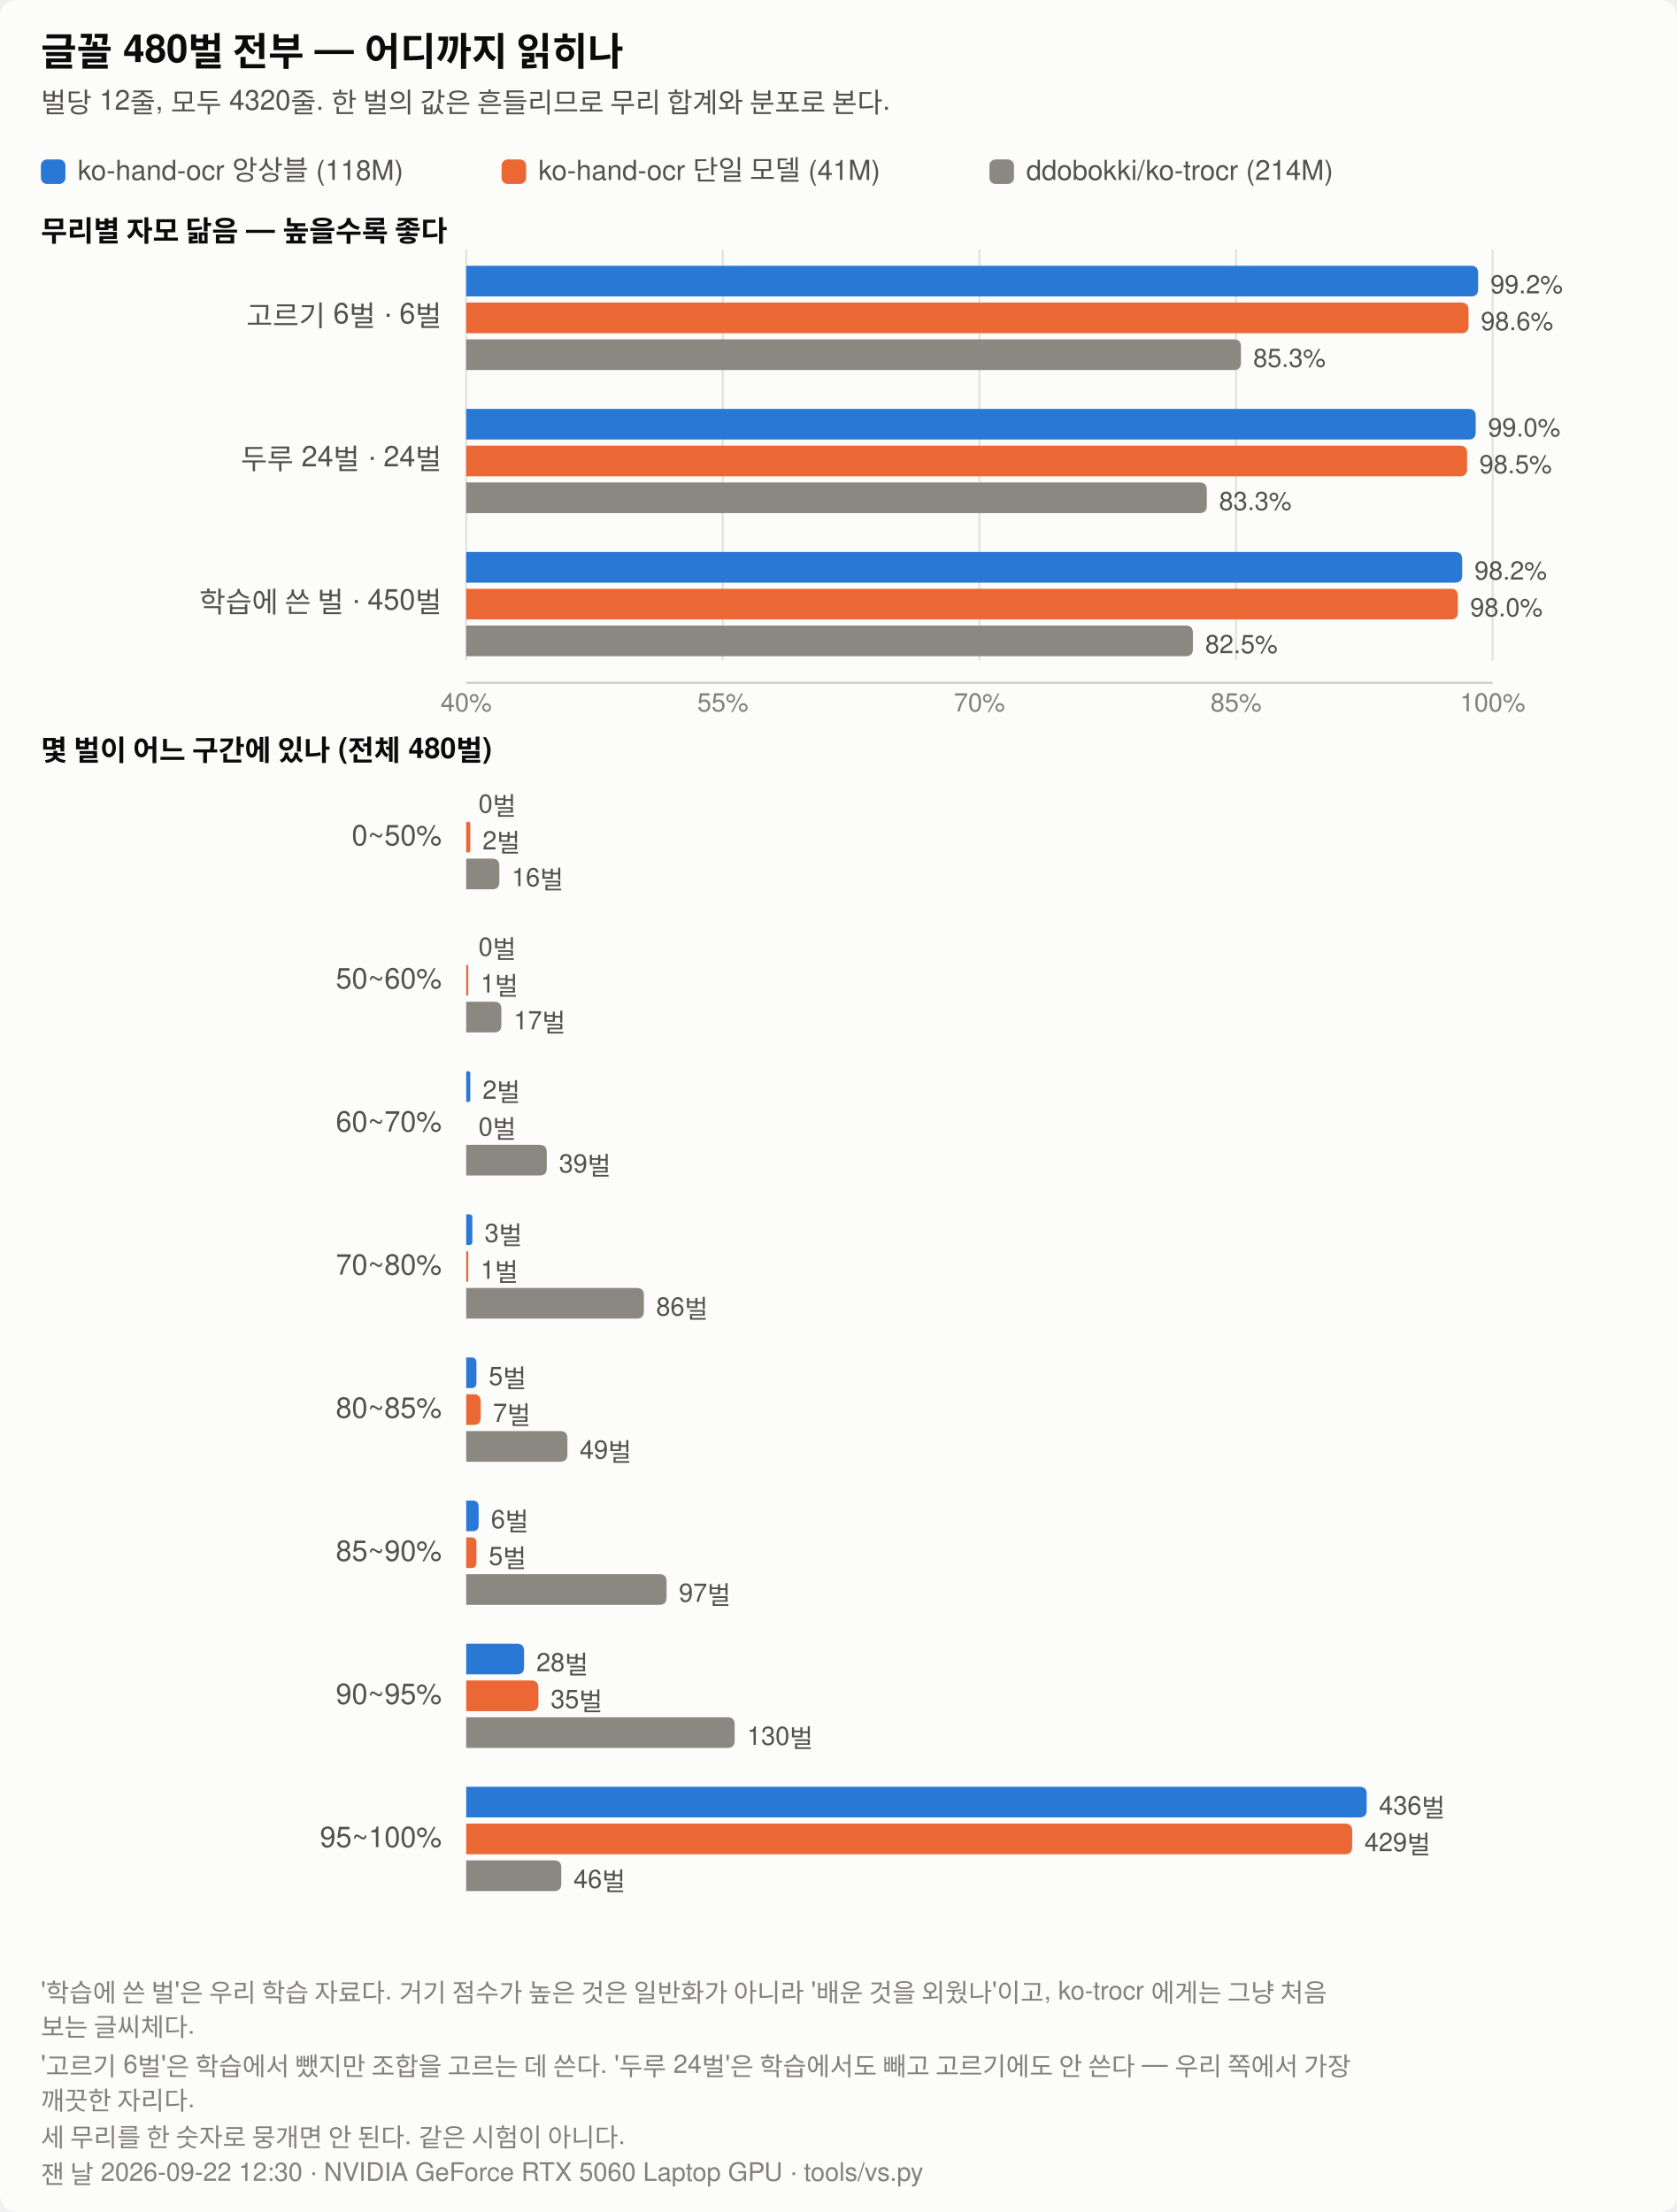
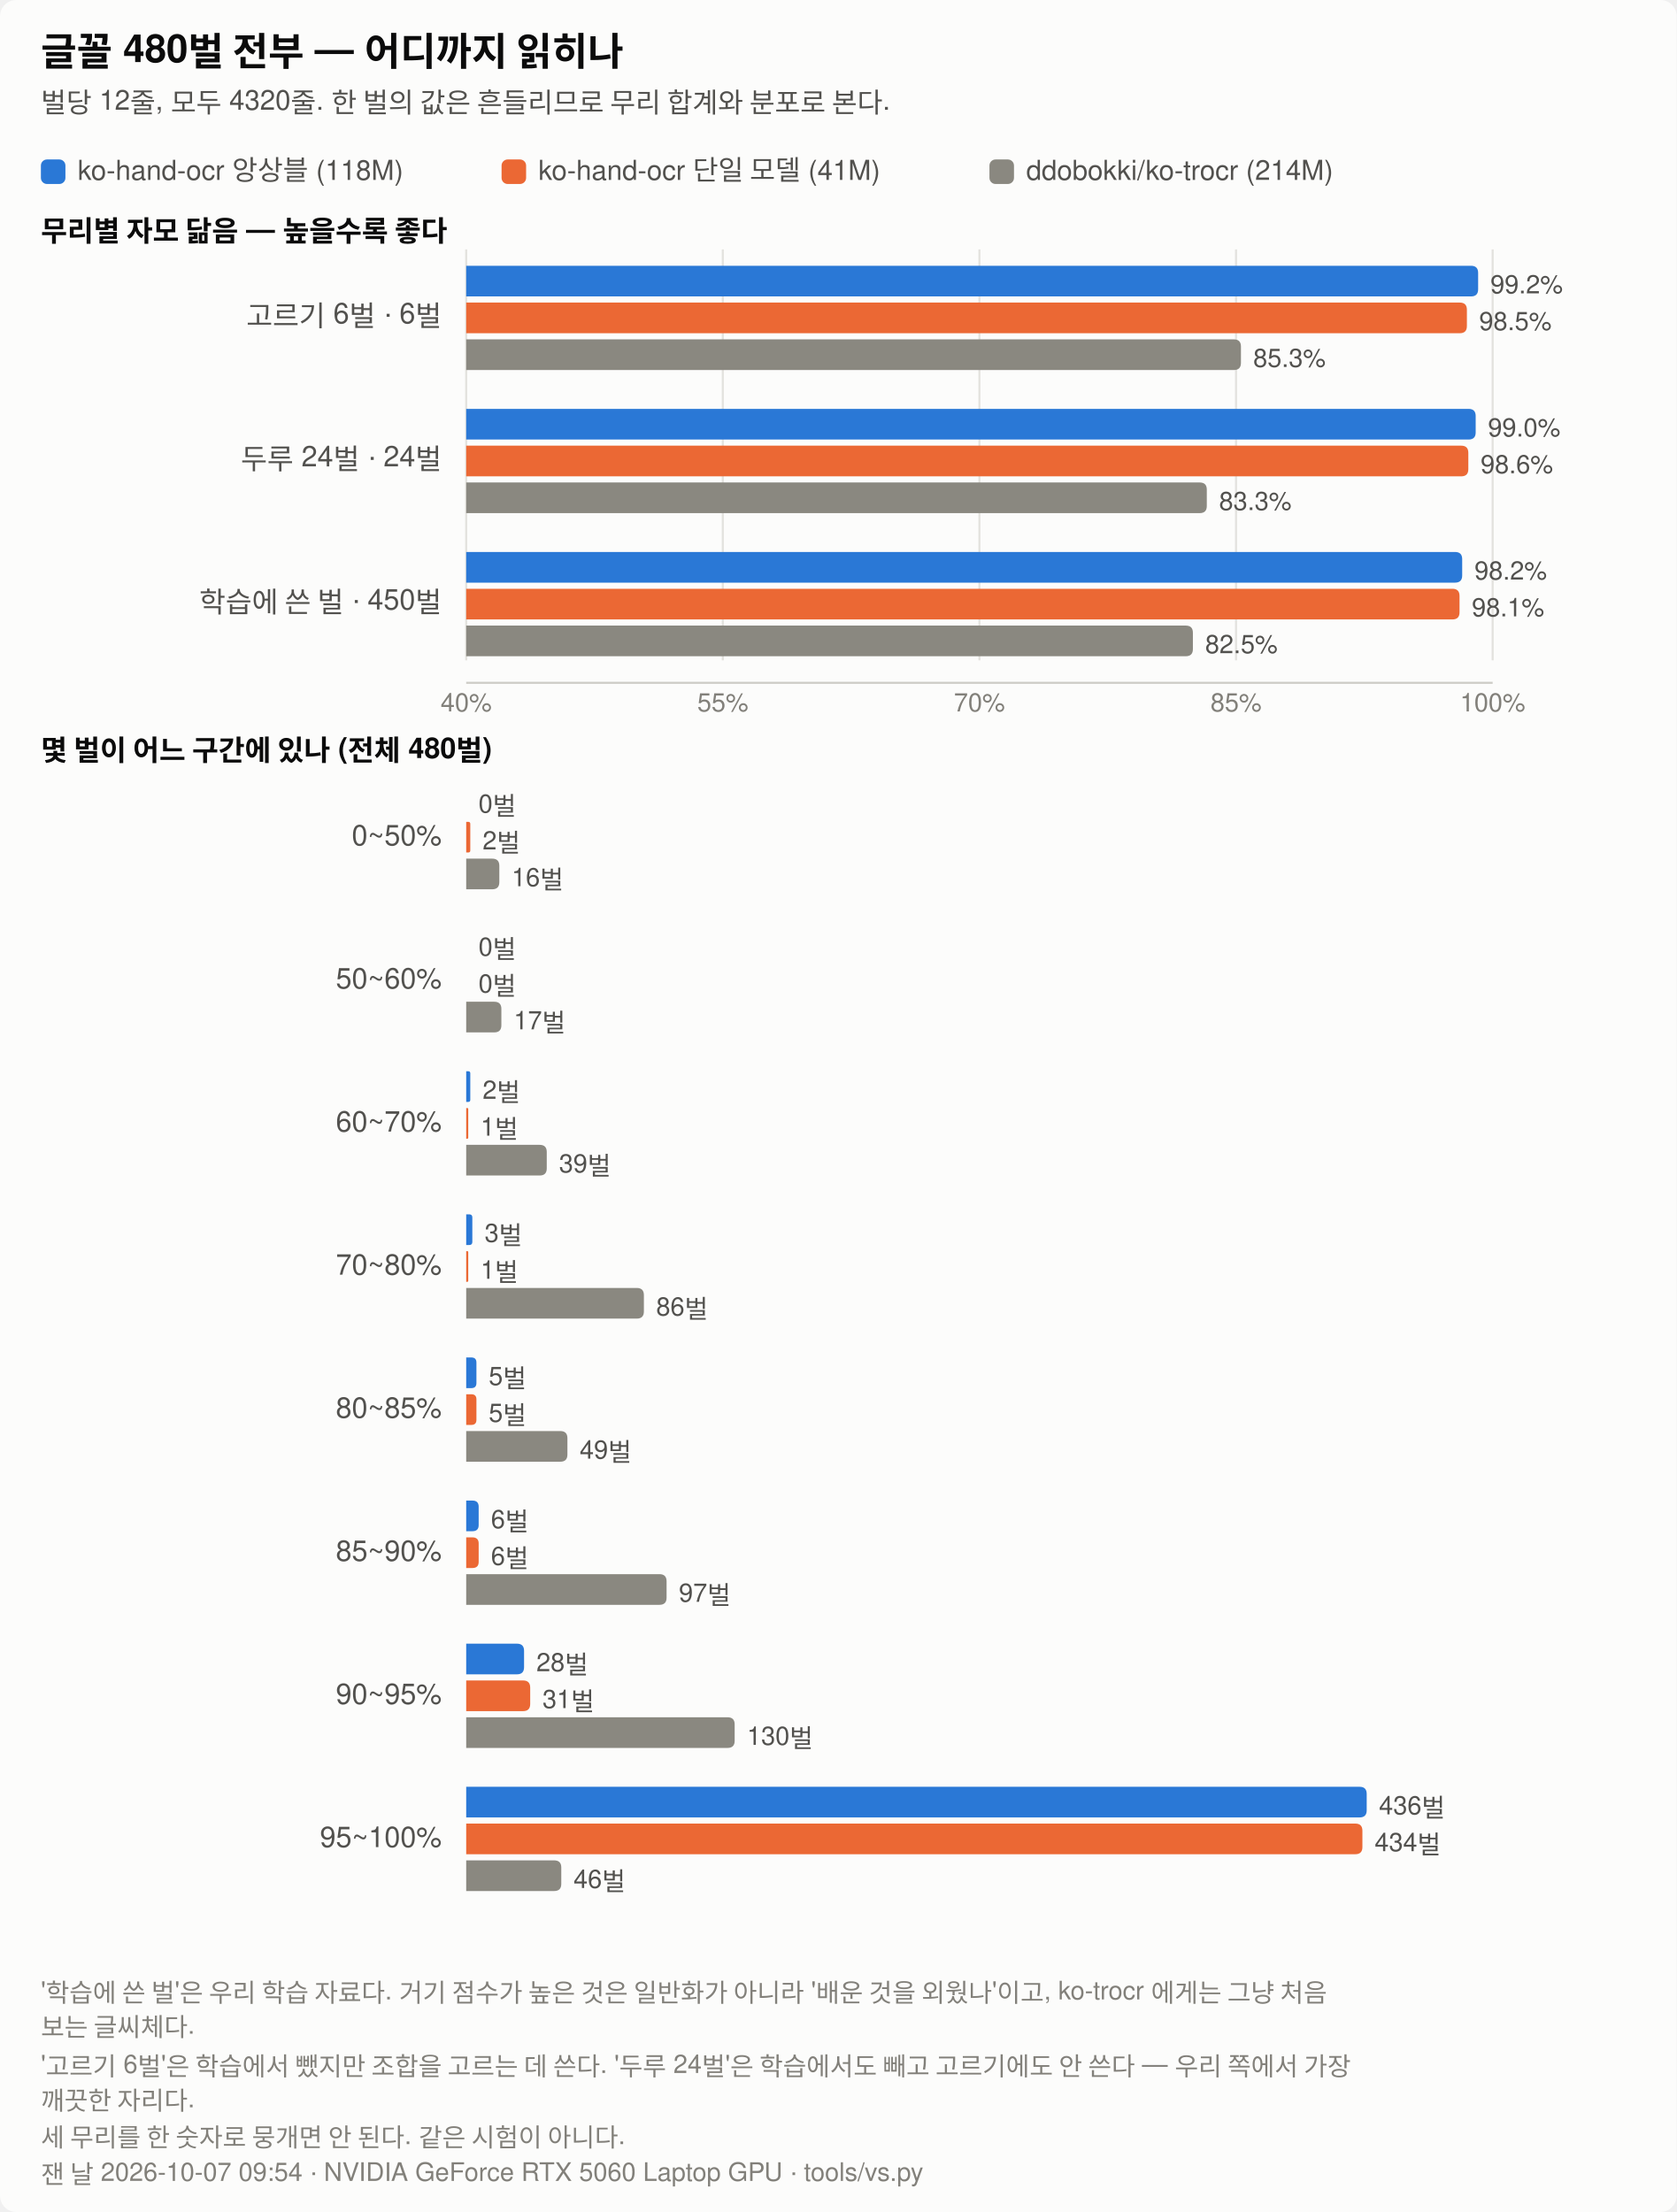
- <svg xmlns="http://www.w3.org/2000/svg" viewBox="0 0 820 1082" width="820" height="1082" role="img" aria-label="Per-font accuracy over 480 handwriting fonts, grouped by whether the font was used in our training. 고르기 6벌: ko-hand-ocr 앙상블 99.2 percent, ko-hand-ocr 단일 모델 98.6 percent, ddobokki/ko-trocr 85.3 percent. 두루 24벌: ko-hand-ocr 앙상블 99.0 percent, ko-hand-ocr 단일 모델 98.5 percent, ddobokki/ko-trocr 83.3 percent. 학습에 쓴 벌: ko-hand-ocr 앙상블 98.2 percent, ko-hand-ocr 단일 모델 98.0 percent, ddobokki/ko-trocr 82.5 percent.">
+ <svg xmlns="http://www.w3.org/2000/svg" viewBox="0 0 820 1082" width="820" height="1082" role="img" aria-label="Per-font accuracy over 480 handwriting fonts, grouped by whether the font was used in our training. 고르기 6벌: ko-hand-ocr 앙상블 99.2 percent, ko-hand-ocr 단일 모델 98.5 percent, ddobokki/ko-trocr 85.3 percent. 두루 24벌: ko-hand-ocr 앙상블 99.0 percent, ko-hand-ocr 단일 모델 98.6 percent, ddobokki/ko-trocr 83.3 percent. 학습에 쓴 벌: ko-hand-ocr 앙상블 98.2 percent, ko-hand-ocr 단일 모델 98.1 percent, ddobokki/ko-trocr 82.5 percent.">
  <style>
  .surface{fill:#fcfcfb}
  .ink{fill:#0b0b0b}
  .ink2{fill:#52514e}
  .ink3{fill:#82807a}
  .s0{fill:#2a78d6}
  .s1{fill:#eb6834}
  .s2{fill:#8a8880}
  .grid{stroke:#e3e2de;stroke-width:1}
  .rule{stroke:#cdccc6;stroke-width:1}
  text{font-family:-apple-system,BlinkMacSystemFont,"Segoe UI",Helvetica,Arial,sans-serif}
  @media (prefers-color-scheme: dark){
    .surface{fill:#1a1a19}
    .ink{fill:#ffffff}
    .ink2{fill:#c3c2b7}
    .ink3{fill:#8e8c84}
    .s0{fill:#3987e5}
    .s1{fill:#d95926}
    .s2{fill:#7c7a73}
    .grid{stroke:#3a3a38}
    .rule{stroke:#4a4946}
  }
</style>
  <rect class="surface" width="820" height="1082" rx="8" />
  <text class="ink" x="20" y="32" font-size="19" font-weight="600">글꼴 480벌 전부 — 어디까지 읽히나</text>
  <text class="ink2" x="20" y="55" font-size="13.5">벌당 12줄, 모두 4320줄. 한 벌의 값은 흔들리므로 무리 합계와 분포로 본다.</text>
  <rect class="s0" x="20.0" y="78" width="12" height="12" rx="3" />
  <text class="ink2" x="38.0" y="88" font-size="13.5">ko-hand-ocr 앙상블 (118M)</text>
  <rect class="s1" x="245.3" y="78" width="12" height="12" rx="3" />
  <text class="ink2" x="263.3" y="88" font-size="13.5">ko-hand-ocr 단일 모델 (41M)</text>
  <rect class="s2" x="483.9" y="78" width="12" height="12" rx="3" />
  <text class="ink2" x="501.9" y="88" font-size="13.5">ddobokki/ko-trocr (214M)</text>
  <text class="ink" x="20" y="118" font-size="14" font-weight="600">무리별 자모 닮음 — 높을수록 좋다</text>
  <line class="grid" x1="228.0" y1="122.0" x2="228.0" y2="323.0" />
  <line class="grid" x1="353.5" y1="122.0" x2="353.5" y2="323.0" />
  <line class="grid" x1="479.0" y1="122.0" x2="479.0" y2="323.0" />
  <line class="grid" x1="604.5" y1="122.0" x2="604.5" y2="323.0" />
  <line class="grid" x1="730.0" y1="122.0" x2="730.0" y2="323.0" />
  <text class="ink2" x="216" y="159.5" font-size="14" text-anchor="end">고르기 6벌 · 6벌</text>
  <path class="s0" d="M228,130.0 H719.4 Q722.9,130.0 722.9,133.5 V141.5 Q722.9,145.0 719.4,145.0 H228 Z" />
  <text class="ink2" x="728.9" y="143.5" font-size="12.5">99.2%</text>
-   <path class="s1" d="M228,148.0 H714.7 Q718.2,148.0 718.2,151.5 V159.5 Q718.2,163.0 714.7,163.0 H228 Z" />
-   <text class="ink2" x="724.2" y="161.5" font-size="12.5">98.6%</text>
+   <path class="s1" d="M228,148.0 H713.9 Q717.4,148.0 717.4,151.5 V159.5 Q717.4,163.0 713.9,163.0 H228 Z" />
+   <text class="ink2" x="723.4" y="161.5" font-size="12.5">98.5%</text>
  <path class="s2" d="M228,166.0 H603.4 Q606.9,166.0 606.9,169.5 V177.5 Q606.9,181.0 603.4,181.0 H228 Z" />
  <text class="ink2" x="612.9" y="179.5" font-size="12.5">85.3%</text>
  <text class="ink2" x="216" y="229.5" font-size="14" text-anchor="end">두루 24벌 · 24벌</text>
  <path class="s0" d="M228,200.0 H718.2 Q721.7,200.0 721.7,203.5 V211.5 Q721.7,215.0 718.2,215.0 H228 Z" />
  <text class="ink2" x="727.7" y="213.5" font-size="12.5">99.0%</text>
-   <path class="s1" d="M228,218.0 H714.0 Q717.5,218.0 717.5,221.5 V229.5 Q717.5,233.0 714.0,233.0 H228 Z" />
-   <text class="ink2" x="723.5" y="231.5" font-size="12.5">98.5%</text>
+   <path class="s1" d="M228,218.0 H714.6 Q718.1,218.0 718.1,221.5 V229.5 Q718.1,233.0 714.6,233.0 H228 Z" />
+   <text class="ink2" x="724.1" y="231.5" font-size="12.5">98.6%</text>
  <path class="s2" d="M228,236.0 H586.7 Q590.2,236.0 590.2,239.5 V247.5 Q590.2,251.0 586.7,251.0 H228 Z" />
  <text class="ink2" x="596.2" y="249.5" font-size="12.5">83.3%</text>
  <text class="ink2" x="216" y="299.5" font-size="14" text-anchor="end">학습에 쓴 벌 · 450벌</text>
  <path class="s0" d="M228,270.0 H711.6 Q715.1,270.0 715.1,273.5 V281.5 Q715.1,285.0 711.6,285.0 H228 Z" />
  <text class="ink2" x="721.1" y="283.5" font-size="12.5">98.2%</text>
-   <path class="s1" d="M228,288.0 H709.5 Q713.0,288.0 713.0,291.5 V299.5 Q713.0,303.0 709.5,303.0 H228 Z" />
-   <text class="ink2" x="719.0" y="301.5" font-size="12.5">98.0%</text>
+   <path class="s1" d="M228,288.0 H710.3 Q713.8,288.0 713.8,291.5 V299.5 Q713.8,303.0 710.3,303.0 H228 Z" />
+   <text class="ink2" x="719.8" y="301.5" font-size="12.5">98.1%</text>
  <path class="s2" d="M228,306.0 H579.9 Q583.4,306.0 583.4,309.5 V317.5 Q583.4,321.0 579.9,321.0 H228 Z" />
  <text class="ink2" x="589.4" y="319.5" font-size="12.5">82.5%</text>
  <line class="rule" x1="228" y1="334" x2="730" y2="334" />
  <text class="ink3" x="228.0" y="348" font-size="12.5" text-anchor="middle">40%</text>
  <text class="ink3" x="353.5" y="348" font-size="12.5" text-anchor="middle">55%</text>
  <text class="ink3" x="479.0" y="348" font-size="12.5" text-anchor="middle">70%</text>
  <text class="ink3" x="604.5" y="348" font-size="12.5" text-anchor="middle">85%</text>
  <text class="ink3" x="730.0" y="348" font-size="12.5" text-anchor="middle">100%</text>
  <text class="ink" x="20" y="372" font-size="14" font-weight="600">몇 벌이 어느 구간에 있나 (전체 480벌)</text>
  <text class="ink2" x="216" y="413.5" font-size="14" text-anchor="end">0~50%</text>
  <text class="ink2" x="234.0" y="397.5" font-size="12.5">0벌</text>
  <path class="s1" d="M228,402.0 H229.0 Q230.0,402.0 230.0,403.0 V416.0 Q230.0,417.0 229.0,417.0 H228 Z" />
  <text class="ink2" x="236.0" y="415.5" font-size="12.5">2벌</text>
  <path class="s2" d="M228,420.0 H240.7 Q244.2,420.0 244.2,423.5 V431.5 Q244.2,435.0 240.7,435.0 H228 Z" />
  <text class="ink2" x="250.2" y="433.5" font-size="12.5">16벌</text>
  <text class="ink2" x="216" y="483.5" font-size="14" text-anchor="end">50~60%</text>
  <text class="ink2" x="234.0" y="467.5" font-size="12.5">0벌</text>
-   <path class="s1" d="M228,472.0 H228.5 Q229.0,472.0 229.0,472.5 V486.5 Q229.0,487.0 228.5,487.0 H228 Z" />
-   <text class="ink2" x="235.0" y="485.5" font-size="12.5">1벌</text>
+   <text class="ink2" x="234.0" y="485.5" font-size="12.5">0벌</text>
  <path class="s2" d="M228,490.0 H241.7 Q245.2,490.0 245.2,493.5 V501.5 Q245.2,505.0 241.7,505.0 H228 Z" />
  <text class="ink2" x="251.2" y="503.5" font-size="12.5">17벌</text>
  <text class="ink2" x="216" y="553.5" font-size="14" text-anchor="end">60~70%</text>
  <path class="s0" d="M228,524.0 H229.0 Q230.0,524.0 230.0,525.0 V538.0 Q230.0,539.0 229.0,539.0 H228 Z" />
  <text class="ink2" x="236.0" y="537.5" font-size="12.5">2벌</text>
-   <text class="ink2" x="234.0" y="555.5" font-size="12.5">0벌</text>
+   <path class="s1" d="M228,542.0 H228.5 Q229.0,542.0 229.0,542.5 V556.5 Q229.0,557.0 228.5,557.0 H228 Z" />
+   <text class="ink2" x="235.0" y="555.5" font-size="12.5">1벌</text>
  <path class="s2" d="M228,560.0 H263.9 Q267.4,560.0 267.4,563.5 V571.5 Q267.4,575.0 263.9,575.0 H228 Z" />
  <text class="ink2" x="273.4" y="573.5" font-size="12.5">39벌</text>
  <text class="ink2" x="216" y="623.5" font-size="14" text-anchor="end">70~80%</text>
  <path class="s0" d="M228,594.0 H229.5 Q231.0,594.0 231.0,595.5 V607.5 Q231.0,609.0 229.5,609.0 H228 Z" />
  <text class="ink2" x="237.0" y="607.5" font-size="12.5">3벌</text>
  <path class="s1" d="M228,612.0 H228.5 Q229.0,612.0 229.0,612.5 V626.5 Q229.0,627.0 228.5,627.0 H228 Z" />
  <text class="ink2" x="235.0" y="625.5" font-size="12.5">1벌</text>
  <path class="s2" d="M228,630.0 H311.4 Q314.9,630.0 314.9,633.5 V641.5 Q314.9,645.0 311.4,645.0 H228 Z" />
  <text class="ink2" x="320.9" y="643.5" font-size="12.5">86벌</text>
  <text class="ink2" x="216" y="693.5" font-size="14" text-anchor="end">80~85%</text>
  <path class="s0" d="M228,664.0 H230.5 Q233.0,664.0 233.0,666.5 V676.5 Q233.0,679.0 230.5,679.0 H228 Z" />
  <text class="ink2" x="239.0" y="677.5" font-size="12.5">5벌</text>
-   <path class="s1" d="M228,682.0 H231.6 Q235.1,682.0 235.1,685.5 V693.5 Q235.1,697.0 231.6,697.0 H228 Z" />
-   <text class="ink2" x="241.1" y="695.5" font-size="12.5">7벌</text>
+   <path class="s1" d="M228,682.0 H230.5 Q233.0,682.0 233.0,684.5 V694.5 Q233.0,697.0 230.5,697.0 H228 Z" />
+   <text class="ink2" x="239.0" y="695.5" font-size="12.5">5벌</text>
  <path class="s2" d="M228,700.0 H274.0 Q277.5,700.0 277.5,703.5 V711.5 Q277.5,715.0 274.0,715.0 H228 Z" />
  <text class="ink2" x="283.5" y="713.5" font-size="12.5">49벌</text>
  <text class="ink2" x="216" y="763.5" font-size="14" text-anchor="end">85~90%</text>
  <path class="s0" d="M228,734.0 H231.0 Q234.1,734.0 234.1,737.0 V746.0 Q234.1,749.0 231.0,749.0 H228 Z" />
  <text class="ink2" x="240.1" y="747.5" font-size="12.5">6벌</text>
-   <path class="s1" d="M228,752.0 H230.5 Q233.0,752.0 233.0,754.5 V764.5 Q233.0,767.0 230.5,767.0 H228 Z" />
-   <text class="ink2" x="239.0" y="765.5" font-size="12.5">5벌</text>
+   <path class="s1" d="M228,752.0 H231.0 Q234.1,752.0 234.1,755.0 V764.0 Q234.1,767.0 231.0,767.0 H228 Z" />
+   <text class="ink2" x="240.1" y="765.5" font-size="12.5">6벌</text>
  <path class="s2" d="M228,770.0 H322.5 Q326.0,770.0 326.0,773.5 V781.5 Q326.0,785.0 322.5,785.0 H228 Z" />
  <text class="ink2" x="332.0" y="783.5" font-size="12.5">97벌</text>
  <text class="ink2" x="216" y="833.5" font-size="14" text-anchor="end">90~95%</text>
  <path class="s0" d="M228,804.0 H252.8 Q256.3,804.0 256.3,807.5 V815.5 Q256.3,819.0 252.8,819.0 H228 Z" />
  <text class="ink2" x="262.3" y="817.5" font-size="12.5">28벌</text>
-   <path class="s1" d="M228,822.0 H259.8 Q263.3,822.0 263.3,825.5 V833.5 Q263.3,837.0 259.8,837.0 H228 Z" />
-   <text class="ink2" x="269.3" y="835.5" font-size="12.5">35벌</text>
+   <path class="s1" d="M228,822.0 H255.8 Q259.3,822.0 259.3,825.5 V833.5 Q259.3,837.0 255.8,837.0 H228 Z" />
+   <text class="ink2" x="265.3" y="835.5" font-size="12.5">31벌</text>
  <path class="s2" d="M228,840.0 H355.8 Q359.3,840.0 359.3,843.5 V851.5 Q359.3,855.0 355.8,855.0 H228 Z" />
  <text class="ink2" x="365.3" y="853.5" font-size="12.5">130벌</text>
  <text class="ink2" x="216" y="903.5" font-size="14" text-anchor="end">95~100%</text>
  <path class="s0" d="M228,874.0 H664.9 Q668.4,874.0 668.4,877.5 V885.5 Q668.4,889.0 664.9,889.0 H228 Z" />
  <text class="ink2" x="674.4" y="887.5" font-size="12.5">436벌</text>
-   <path class="s1" d="M228,892.0 H657.8 Q661.3,892.0 661.3,895.5 V903.5 Q661.3,907.0 657.8,907.0 H228 Z" />
-   <text class="ink2" x="667.3" y="905.5" font-size="12.5">429벌</text>
+   <path class="s1" d="M228,892.0 H662.8 Q666.3,892.0 666.3,895.5 V903.5 Q666.3,907.0 662.8,907.0 H228 Z" />
+   <text class="ink2" x="672.3" y="905.5" font-size="12.5">434벌</text>
  <path class="s2" d="M228,910.0 H271.0 Q274.5,910.0 274.5,913.5 V921.5 Q274.5,925.0 271.0,925.0 H228 Z" />
  <text class="ink2" x="280.5" y="923.5" font-size="12.5">46벌</text>
  <text class="ink3" x="20" y="978" font-size="12.5">'학습에 쓴 벌'은 우리 학습 자료다. 거기 점수가 높은 것은 일반화가 아니라 '배운 것을 외웠나'이고, ko-trocr 에게는 그냥 처음</text>
  <text class="ink3" x="20" y="996" font-size="12.5">보는 글씨체다.</text>
  <text class="ink3" x="20" y="1014" font-size="12.5">'고르기 6벌'은 학습에서 뺐지만 조합을 고르는 데 쓴다. '두루 24벌'은 학습에서도 빼고 고르기에도 안 쓴다 — 우리 쪽에서 가장</text>
  <text class="ink3" x="20" y="1032" font-size="12.5">깨끗한 자리다.</text>
  <text class="ink3" x="20" y="1050" font-size="12.5">세 무리를 한 숫자로 뭉개면 안 된다. 같은 시험이 아니다.</text>
-   <text class="ink3" x="20" y="1068" font-size="12.5">잰 날 2026-09-22 12:30 · NVIDIA GeForce RTX 5060 Laptop GPU · tools/vs.py</text>
+   <text class="ink3" x="20" y="1068" font-size="12.5">잰 날 2026-10-07 09:54 · NVIDIA GeForce RTX 5060 Laptop GPU · tools/vs.py</text>
</svg>
